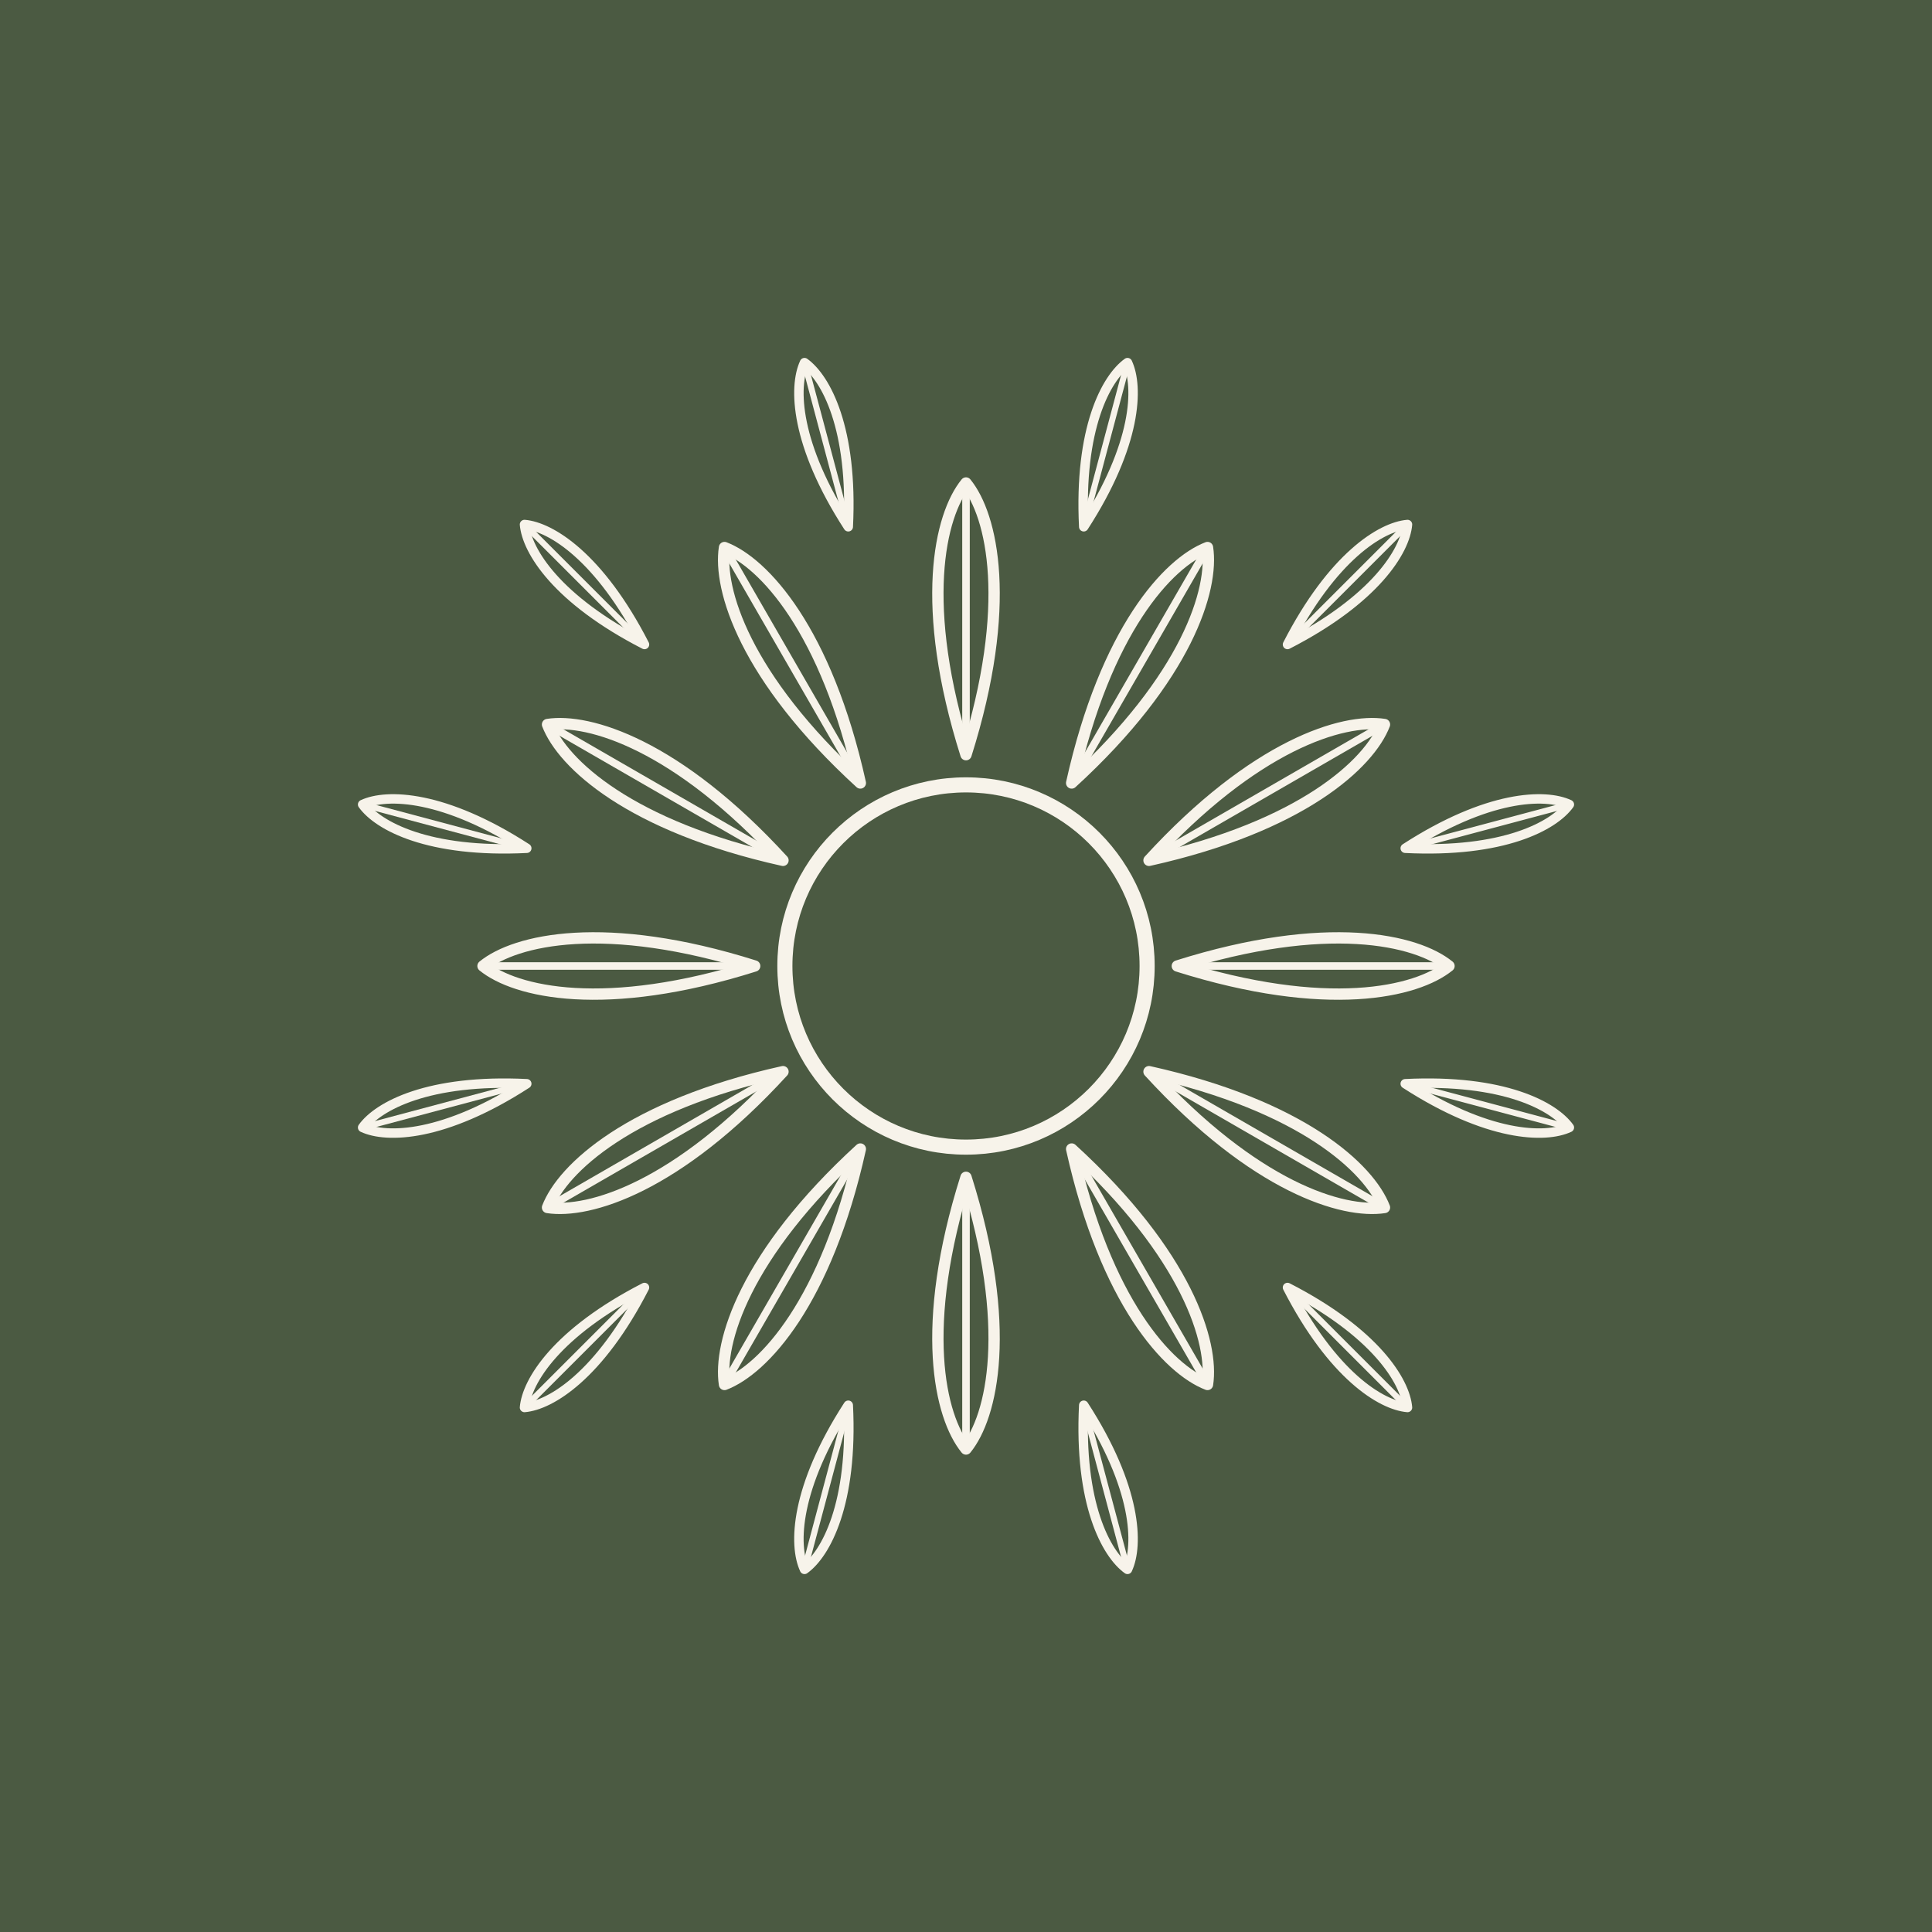
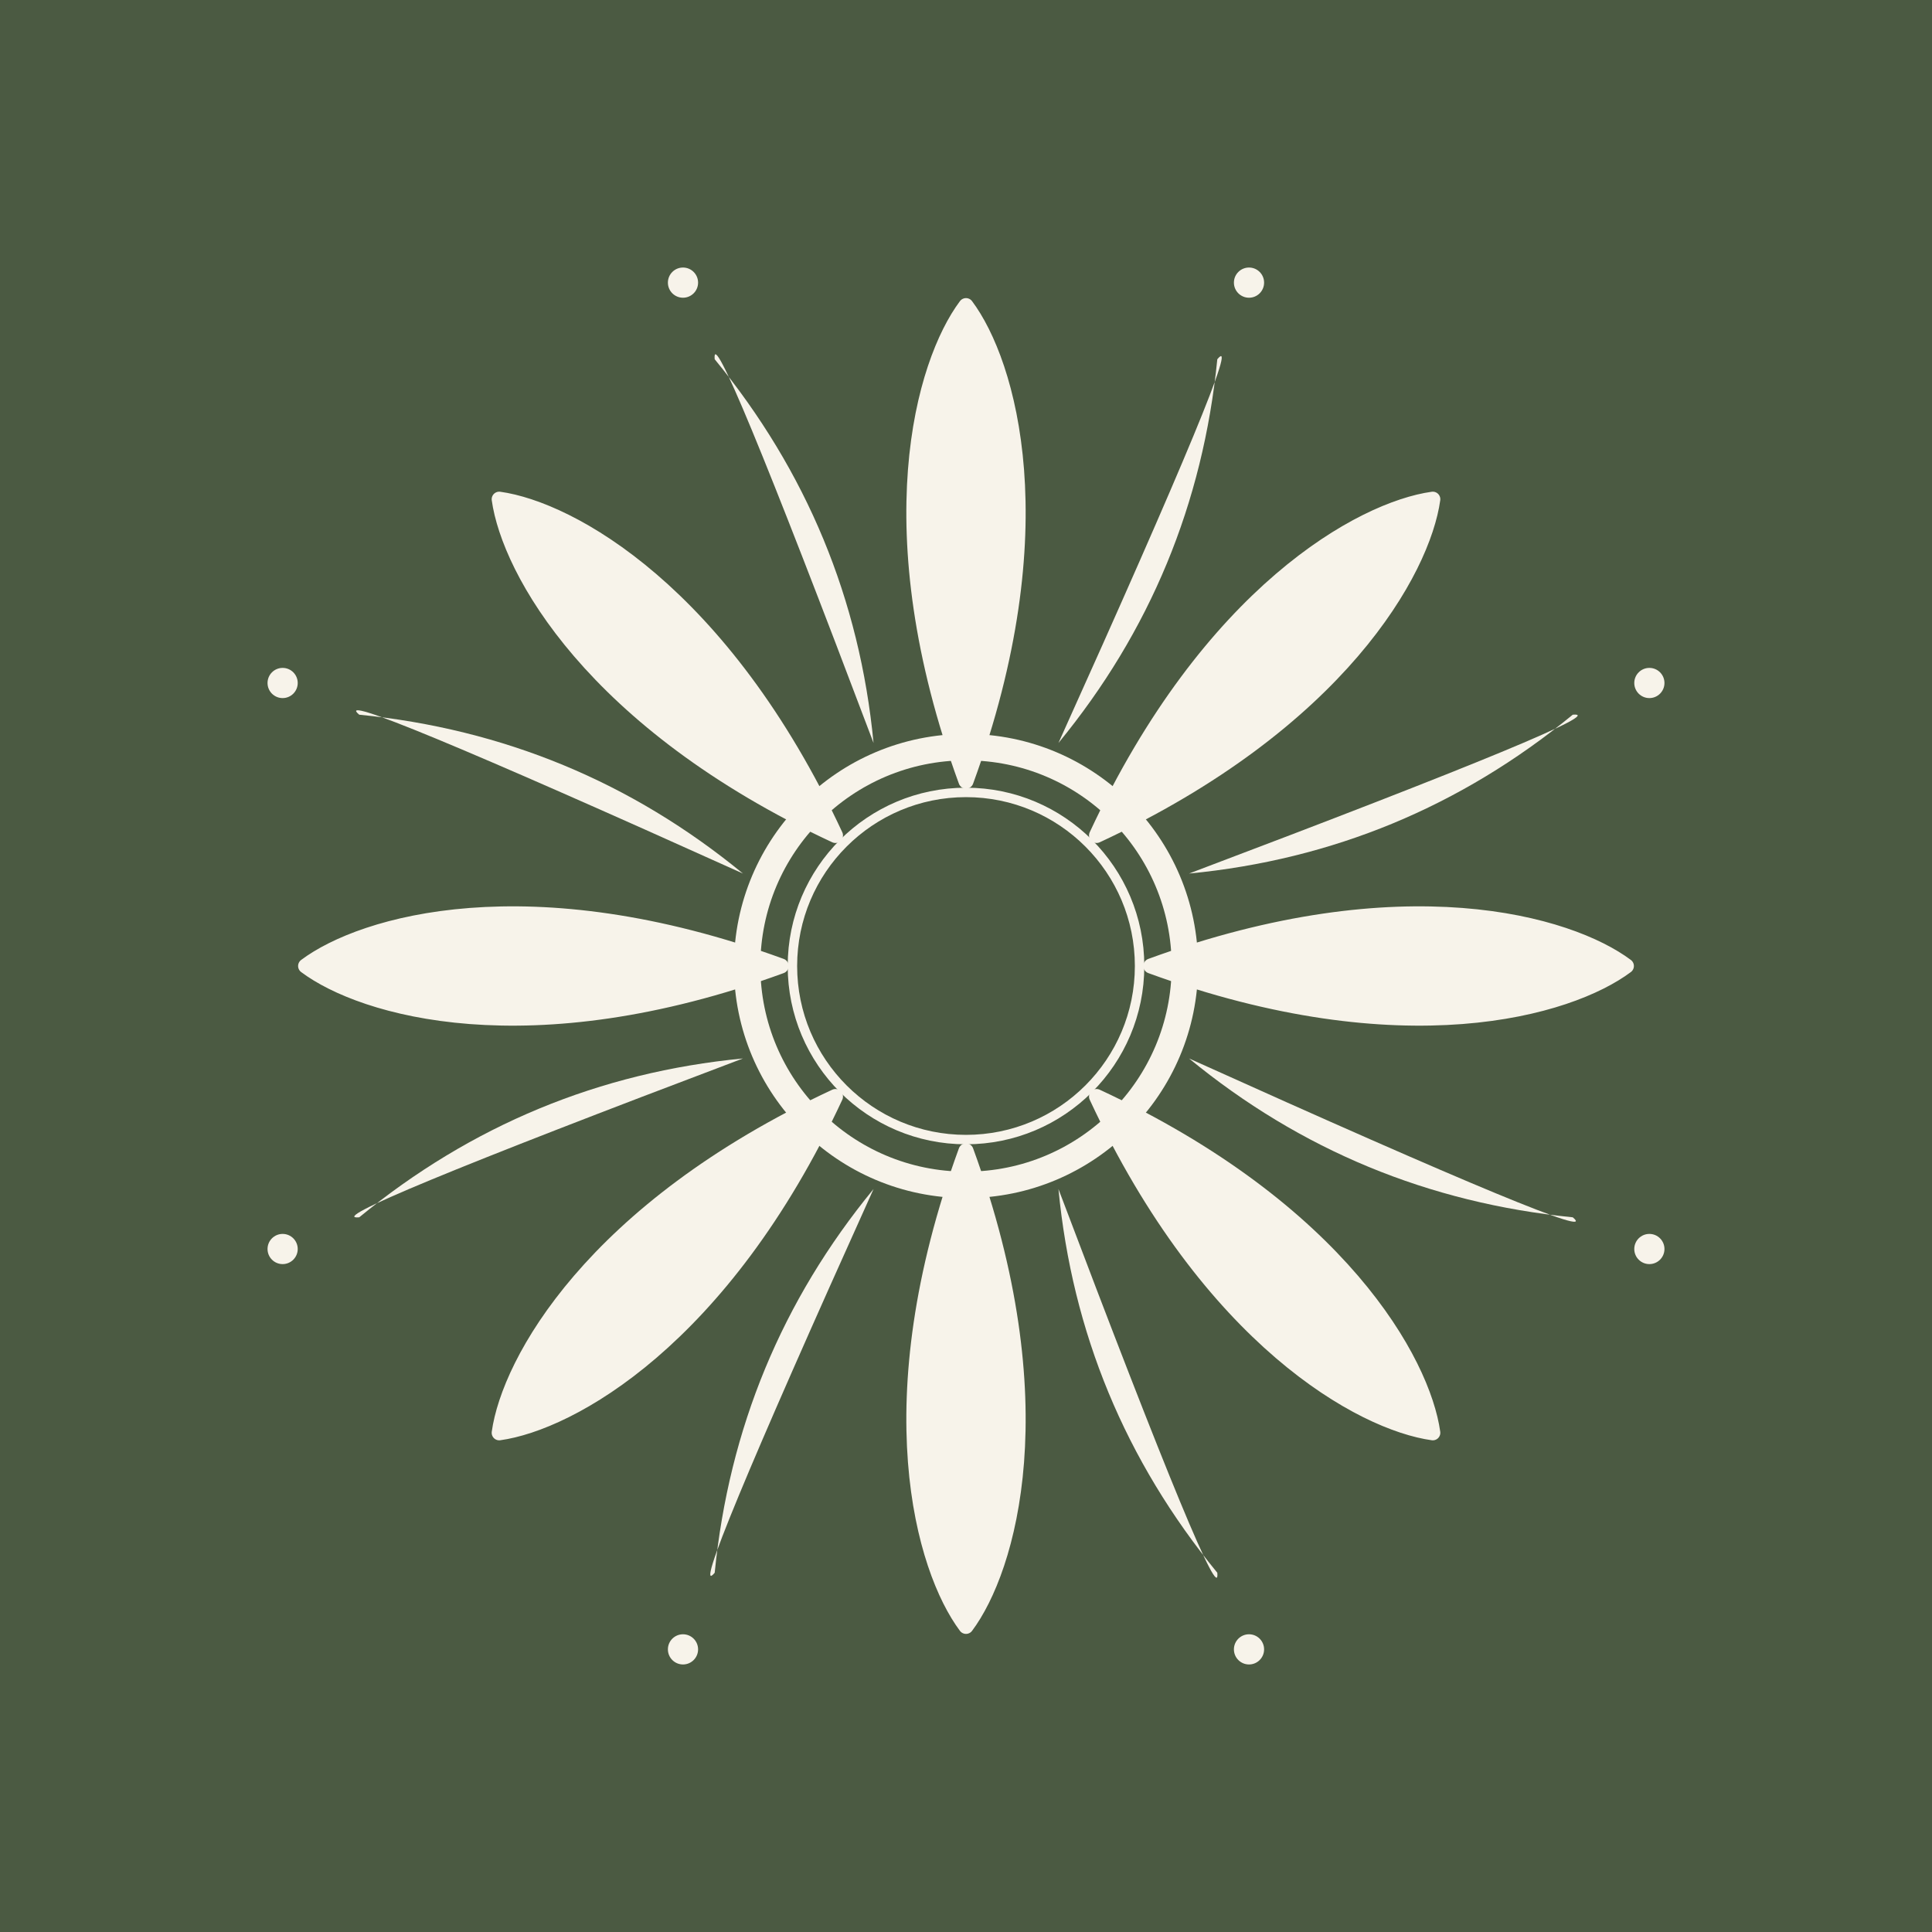
- <svg xmlns="http://www.w3.org/2000/svg" viewBox="0 0 512 512" role="img" aria-labelledby="title desc">
+ <svg xmlns="http://www.w3.org/2000/svg" viewBox="0 0 512 512" role="img" aria-labelledby="t d">
  <rect width="100%" height="100%" fill="#4B5A42" />
-   <g>
-     <circle cx="256" cy="256" r="48" fill="none" stroke="#F7F3EA" stroke-width="4" />
-     <path d="M 312.0,256.0         C 351.6,268.5 375.4,263.0 384.0,256.0         C 375.4,249.0 351.6,243.5 312.0,256.0 Z" fill="none" stroke="#F7F3EA" stroke-width="3" stroke-linejoin="round" />
-     <path d="M 312.0,256.0 L 384.0,256.0" fill="none" stroke="#F7F3EA" stroke-width="2.0" stroke-linecap="round" />
-     <path d="M 304.5,284.0         C 332.5,314.6 355.9,321.7 366.9,320.0         C 362.9,309.6 345.0,293.0 304.5,284.0 Z" fill="none" stroke="#F7F3EA" stroke-width="3" stroke-linejoin="round" />
-     <path d="M 304.5,284.0 L 366.9,320.0" fill="none" stroke="#F7F3EA" stroke-width="2.0" stroke-linecap="round" />
-     <path d="M 284.0,304.5         C 293.0,345.0 309.6,362.9 320.0,366.9         C 321.7,355.9 314.6,332.5 284.0,304.5 Z" fill="none" stroke="#F7F3EA" stroke-width="3" stroke-linejoin="round" />
-     <path d="M 284.0,304.5 L 320.0,366.9" fill="none" stroke="#F7F3EA" stroke-width="2.0" stroke-linecap="round" />
-     <path d="M 256.0,312.0         C 243.5,351.6 249.0,375.4 256.0,384.0         C 263.0,375.4 268.5,351.6 256.0,312.0 Z" fill="none" stroke="#F7F3EA" stroke-width="3" stroke-linejoin="round" />
-     <path d="M 256.0,312.0 L 256.0,384.0" fill="none" stroke="#F7F3EA" stroke-width="2.0" stroke-linecap="round" />
-     <path d="M 228.0,304.5         C 197.4,332.5 190.3,355.9 192.0,366.9         C 202.4,362.9 219.0,345.0 228.0,304.5 Z" fill="none" stroke="#F7F3EA" stroke-width="3" stroke-linejoin="round" />
-     <path d="M 228.0,304.5 L 192.0,366.9" fill="none" stroke="#F7F3EA" stroke-width="2.0" stroke-linecap="round" />
-     <path d="M 207.5,284.0         C 167.0,293.0 149.1,309.6 145.1,320.0         C 156.1,321.7 179.5,314.6 207.5,284.0 Z" fill="none" stroke="#F7F3EA" stroke-width="3" stroke-linejoin="round" />
-     <path d="M 207.5,284.0 L 145.1,320.0" fill="none" stroke="#F7F3EA" stroke-width="2.0" stroke-linecap="round" />
-     <path d="M 200.0,256.0         C 160.4,243.5 136.6,249.0 128.0,256.0         C 136.6,263.0 160.4,268.5 200.0,256.0 Z" fill="none" stroke="#F7F3EA" stroke-width="3" stroke-linejoin="round" />
-     <path d="M 200.0,256.0 L 128.0,256.0" fill="none" stroke="#F7F3EA" stroke-width="2.0" stroke-linecap="round" />
-     <path d="M 207.5,228.0         C 179.5,197.4 156.1,190.3 145.1,192.0         C 149.1,202.4 167.0,219.0 207.5,228.0 Z" fill="none" stroke="#F7F3EA" stroke-width="3" stroke-linejoin="round" />
-     <path d="M 207.5,228.0 L 145.1,192.0" fill="none" stroke="#F7F3EA" stroke-width="2.0" stroke-linecap="round" />
-     <path d="M 228.0,207.5         C 219.0,167.0 202.4,149.1 192.0,145.1         C 190.3,156.1 197.4,179.5 228.0,207.5 Z" fill="none" stroke="#F7F3EA" stroke-width="3" stroke-linejoin="round" />
-     <path d="M 228.0,207.5 L 192.0,145.1" fill="none" stroke="#F7F3EA" stroke-width="2.0" stroke-linecap="round" />
-     <path d="M 256.0,200.0         C 268.5,160.4 263.0,136.6 256.0,128.0         C 249.0,136.6 243.5,160.4 256.0,200.0 Z" fill="none" stroke="#F7F3EA" stroke-width="3" stroke-linejoin="round" />
-     <path d="M 256.0,200.0 L 256.0,128.0" fill="none" stroke="#F7F3EA" stroke-width="2.0" stroke-linecap="round" />
-     <path d="M 284.0,207.5         C 314.6,179.5 321.7,156.1 320.0,145.1         C 309.6,149.1 293.0,167.0 284.0,207.5 Z" fill="none" stroke="#F7F3EA" stroke-width="3" stroke-linejoin="round" />
-     <path d="M 284.0,207.5 L 320.0,145.1" fill="none" stroke="#F7F3EA" stroke-width="2.0" stroke-linecap="round" />
-     <path d="M 304.5,228.0         C 345.0,219.0 362.9,202.4 366.9,192.0         C 355.9,190.3 332.5,197.4 304.5,228.0 Z" fill="none" stroke="#F7F3EA" stroke-width="3" stroke-linejoin="round" />
-     <path d="M 304.5,228.0 L 366.9,192.0" fill="none" stroke="#F7F3EA" stroke-width="2.0" stroke-linecap="round" />
-     <path d="M 372.4,287.2         C 394.2,301.3 409.5,301.8 415.9,298.8         C 411.8,293.1 398.4,285.9 372.4,287.2 Z" fill="none" stroke="#F7F3EA" stroke-width="2.5" stroke-linejoin="round" />
-     <path d="M 372.4,287.2 L 415.9,298.8" fill="none" stroke="#F7F3EA" stroke-width="1.6" stroke-linecap="round" />
-     <path d="M 341.2,341.2         C 353.1,364.4 366.0,372.4 373.0,373.0         C 372.4,366.0 364.4,353.1 341.2,341.2 Z" fill="none" stroke="#F7F3EA" stroke-width="2.5" stroke-linejoin="round" />
-     <path d="M 341.2,341.2 L 373.0,373.0" fill="none" stroke="#F7F3EA" stroke-width="1.6" stroke-linecap="round" />
-     <path d="M 287.2,372.4         C 285.9,398.4 293.1,411.8 298.8,415.9         C 301.8,409.5 301.3,394.2 287.2,372.4 Z" fill="none" stroke="#F7F3EA" stroke-width="2.5" stroke-linejoin="round" />
-     <path d="M 287.2,372.4 L 298.8,415.9" fill="none" stroke="#F7F3EA" stroke-width="1.6" stroke-linecap="round" />
-     <path d="M 224.8,372.4         C 210.7,394.2 210.2,409.5 213.2,415.9         C 218.9,411.8 226.1,398.4 224.8,372.4 Z" fill="none" stroke="#F7F3EA" stroke-width="2.5" stroke-linejoin="round" />
-     <path d="M 224.8,372.4 L 213.2,415.9" fill="none" stroke="#F7F3EA" stroke-width="1.6" stroke-linecap="round" />
-     <path d="M 170.8,341.2         C 147.6,353.1 139.6,366.0 139.0,373.0         C 146.0,372.4 158.9,364.4 170.8,341.2 Z" fill="none" stroke="#F7F3EA" stroke-width="2.5" stroke-linejoin="round" />
-     <path d="M 170.8,341.2 L 139.0,373.0" fill="none" stroke="#F7F3EA" stroke-width="1.6" stroke-linecap="round" />
-     <path d="M 139.6,287.2         C 113.6,285.9 100.2,293.1 96.1,298.8         C 102.5,301.8 117.8,301.3 139.6,287.2 Z" fill="none" stroke="#F7F3EA" stroke-width="2.5" stroke-linejoin="round" />
-     <path d="M 139.6,287.2 L 96.1,298.8" fill="none" stroke="#F7F3EA" stroke-width="1.6" stroke-linecap="round" />
-     <path d="M 139.6,224.8         C 117.8,210.7 102.5,210.2 96.1,213.2         C 100.2,218.9 113.6,226.1 139.6,224.8 Z" fill="none" stroke="#F7F3EA" stroke-width="2.5" stroke-linejoin="round" />
-     <path d="M 139.6,224.8 L 96.1,213.2" fill="none" stroke="#F7F3EA" stroke-width="1.6" stroke-linecap="round" />
-     <path d="M 170.8,170.8         C 158.9,147.6 146.0,139.6 139.0,139.0         C 139.6,146.0 147.6,158.9 170.8,170.8 Z" fill="none" stroke="#F7F3EA" stroke-width="2.5" stroke-linejoin="round" />
-     <path d="M 170.8,170.8 L 139.0,139.0" fill="none" stroke="#F7F3EA" stroke-width="1.6" stroke-linecap="round" />
-     <path d="M 224.8,139.6         C 226.1,113.6 218.9,100.2 213.2,96.1         C 210.2,102.5 210.7,117.8 224.8,139.6 Z" fill="none" stroke="#F7F3EA" stroke-width="2.5" stroke-linejoin="round" />
-     <path d="M 224.8,139.6 L 213.2,96.1" fill="none" stroke="#F7F3EA" stroke-width="1.6" stroke-linecap="round" />
-     <path d="M 287.2,139.6         C 301.3,117.8 301.8,102.5 298.8,96.1         C 293.1,100.2 285.9,113.6 287.2,139.6 Z" fill="none" stroke="#F7F3EA" stroke-width="2.5" stroke-linejoin="round" />
-     <path d="M 287.2,139.6 L 298.8,96.1" fill="none" stroke="#F7F3EA" stroke-width="1.6" stroke-linecap="round" />
-     <path d="M 341.2,170.8         C 364.4,158.9 372.4,146.0 373.0,139.0         C 366.0,139.6 353.1,147.6 341.2,170.8 Z" fill="none" stroke="#F7F3EA" stroke-width="2.5" stroke-linejoin="round" />
-     <path d="M 341.2,170.8 L 373.0,139.0" fill="none" stroke="#F7F3EA" stroke-width="1.6" stroke-linecap="round" />
-     <path d="M 372.4,224.8         C 398.4,226.1 411.8,218.9 415.9,213.2         C 409.5,210.2 394.2,210.7 372.4,224.8 Z" fill="none" stroke="#F7F3EA" stroke-width="2.5" stroke-linejoin="round" />
-     <path d="M 372.4,224.8 L 415.9,213.2" fill="none" stroke="#F7F3EA" stroke-width="1.6" stroke-linecap="round" />
-   </g>
+   <path d="M 256.0,207.0 C 280.4,140.2 267.3,96.1 256.0,81.0 C 244.7,96.1 231.6,140.2 256.0,207.0 Z" fill="#F7F3EA" stroke="#F7F3EA" stroke-width="4" stroke-linejoin="round" />
+   <path d="M 256.0,207.0 L 256.0,81.0" stroke="#F7F3EA" stroke-width="2.2" fill="none" />
+   <path d="M 290.6,221.4 C 355.1,191.4 377.1,151.0 379.7,132.3 C 361.0,134.9 320.6,156.9 290.6,221.4 Z" fill="#F7F3EA" stroke="#F7F3EA" stroke-width="4" stroke-linejoin="round" />
+   <path d="M 290.6,221.4 L 379.7,132.3" stroke="#F7F3EA" stroke-width="2.2" fill="none" />
+   <path d="M 305.0,256.0 C 371.8,280.4 415.9,267.3 431.0,256.0 C 415.9,244.7 371.8,231.6 305.0,256.0 Z" fill="#F7F3EA" stroke="#F7F3EA" stroke-width="4" stroke-linejoin="round" />
+   <path d="M 305.0,256.0 L 431.0,256.0" stroke="#F7F3EA" stroke-width="2.2" fill="none" />
+   <path d="M 290.6,290.6 C 320.6,355.1 361.0,377.1 379.7,379.7 C 377.1,361.0 355.1,320.6 290.6,290.6 Z" fill="#F7F3EA" stroke="#F7F3EA" stroke-width="4" stroke-linejoin="round" />
+   <path d="M 290.6,290.6 L 379.7,379.7" stroke="#F7F3EA" stroke-width="2.2" fill="none" />
+   <path d="M 256.0,305.0 C 231.6,371.8 244.7,415.9 256.0,431.0 C 267.3,415.9 280.4,371.8 256.0,305.0 Z" fill="#F7F3EA" stroke="#F7F3EA" stroke-width="4" stroke-linejoin="round" />
+   <path d="M 256.0,305.0 L 256.0,431.0" stroke="#F7F3EA" stroke-width="2.2" fill="none" />
+   <path d="M 221.4,290.6 C 156.9,320.6 134.9,361.0 132.3,379.7 C 151.0,377.1 191.4,355.1 221.4,290.6 Z" fill="#F7F3EA" stroke="#F7F3EA" stroke-width="4" stroke-linejoin="round" />
+   <path d="M 221.4,290.6 L 132.3,379.7" stroke="#F7F3EA" stroke-width="2.2" fill="none" />
+   <path d="M 207.0,256.0 C 140.2,231.6 96.1,244.7 81.0,256.0 C 96.1,267.3 140.2,280.4 207.0,256.0 Z" fill="#F7F3EA" stroke="#F7F3EA" stroke-width="4" stroke-linejoin="round" />
+   <path d="M 207.0,256.0 L 81.0,256.0" stroke="#F7F3EA" stroke-width="2.2" fill="none" />
+   <path d="M 221.4,221.4 C 191.4,156.9 151.0,134.9 132.3,132.3 C 134.9,151.0 156.9,191.4 221.4,221.4 Z" fill="#F7F3EA" stroke="#F7F3EA" stroke-width="4" stroke-linejoin="round" />
+   <path d="M 221.4,221.4 L 132.3,132.3" stroke="#F7F3EA" stroke-width="2.2" fill="none" />
+   <path d="M 280.5,196.9 Q 316.9,152.6 322.6,95.2 Q 330.9,85.2 280.5,196.9 Z" fill="#F7F3EA" />
+   <path d="M 315.1,231.5 Q 372.2,226.0 416.8,189.4 Q 429.7,188.2 315.1,231.5 Z" fill="#F7F3EA" />
+   <path d="M 315.1,280.5 Q 359.4,316.9 416.8,322.6 Q 426.8,330.9 315.1,280.5 Z" fill="#F7F3EA" />
+   <path d="M 280.5,315.1 Q 286.0,372.2 322.6,416.8 Q 323.8,429.7 280.5,315.1 Z" fill="#F7F3EA" />
+   <path d="M 231.5,315.1 Q 195.1,359.4 189.4,416.8 Q 181.1,426.8 231.5,315.1 Z" fill="#F7F3EA" />
+   <path d="M 196.9,280.5 Q 139.8,286.0 95.2,322.6 Q 82.3,323.8 196.9,280.5 Z" fill="#F7F3EA" />
+   <path d="M 196.9,231.5 Q 152.6,195.1 95.2,189.4 Q 85.2,181.1 196.9,231.5 Z" fill="#F7F3EA" />
+   <path d="M 231.5,196.9 Q 226.0,139.8 189.4,95.2 Q 188.2,82.3 231.5,196.9 Z" fill="#F7F3EA" />
+   <circle cx="256" cy="256" r="58" fill="none" stroke="#F7F3EA" stroke-width="7" />
+   <circle cx="256" cy="256" r="46" fill="none" stroke="#F7F3EA" stroke-width="2.5" />
+   <path d="M 318.0,256.0 L 334.0,256.0" stroke="#F7F3EA" stroke-width="3" stroke-linecap="round" />
+   <path d="M 299.8,299.8 L 311.2,311.2" stroke="#F7F3EA" stroke-width="3" stroke-linecap="round" />
+   <path d="M 256.0,318.0 L 256.0,334.0" stroke="#F7F3EA" stroke-width="3" stroke-linecap="round" />
+   <path d="M 212.2,299.8 L 200.8,311.2" stroke="#F7F3EA" stroke-width="3" stroke-linecap="round" />
+   <path d="M 194.0,256.0 L 178.0,256.0" stroke="#F7F3EA" stroke-width="3" stroke-linecap="round" />
+   <path d="M 212.2,212.2 L 200.8,200.8" stroke="#F7F3EA" stroke-width="3" stroke-linecap="round" />
+   <path d="M 256.0,194.0 L 256.0,178.0" stroke="#F7F3EA" stroke-width="3" stroke-linecap="round" />
+   <path d="M 299.8,212.2 L 311.2,200.8" stroke="#F7F3EA" stroke-width="3" stroke-linecap="round" />
+   <circle cx="437.1" cy="331.0" r="4" fill="#F7F3EA" />
+   <circle cx="331.0" cy="437.1" r="4" fill="#F7F3EA" />
+   <circle cx="181.0" cy="437.1" r="4" fill="#F7F3EA" />
+   <circle cx="74.9" cy="331.0" r="4" fill="#F7F3EA" />
+   <circle cx="74.9" cy="181.0" r="4" fill="#F7F3EA" />
+   <circle cx="181.0" cy="74.9" r="4" fill="#F7F3EA" />
+   <circle cx="331.0" cy="74.9" r="4" fill="#F7F3EA" />
+   <circle cx="437.1" cy="181.0" r="4" fill="#F7F3EA" />
</svg>
